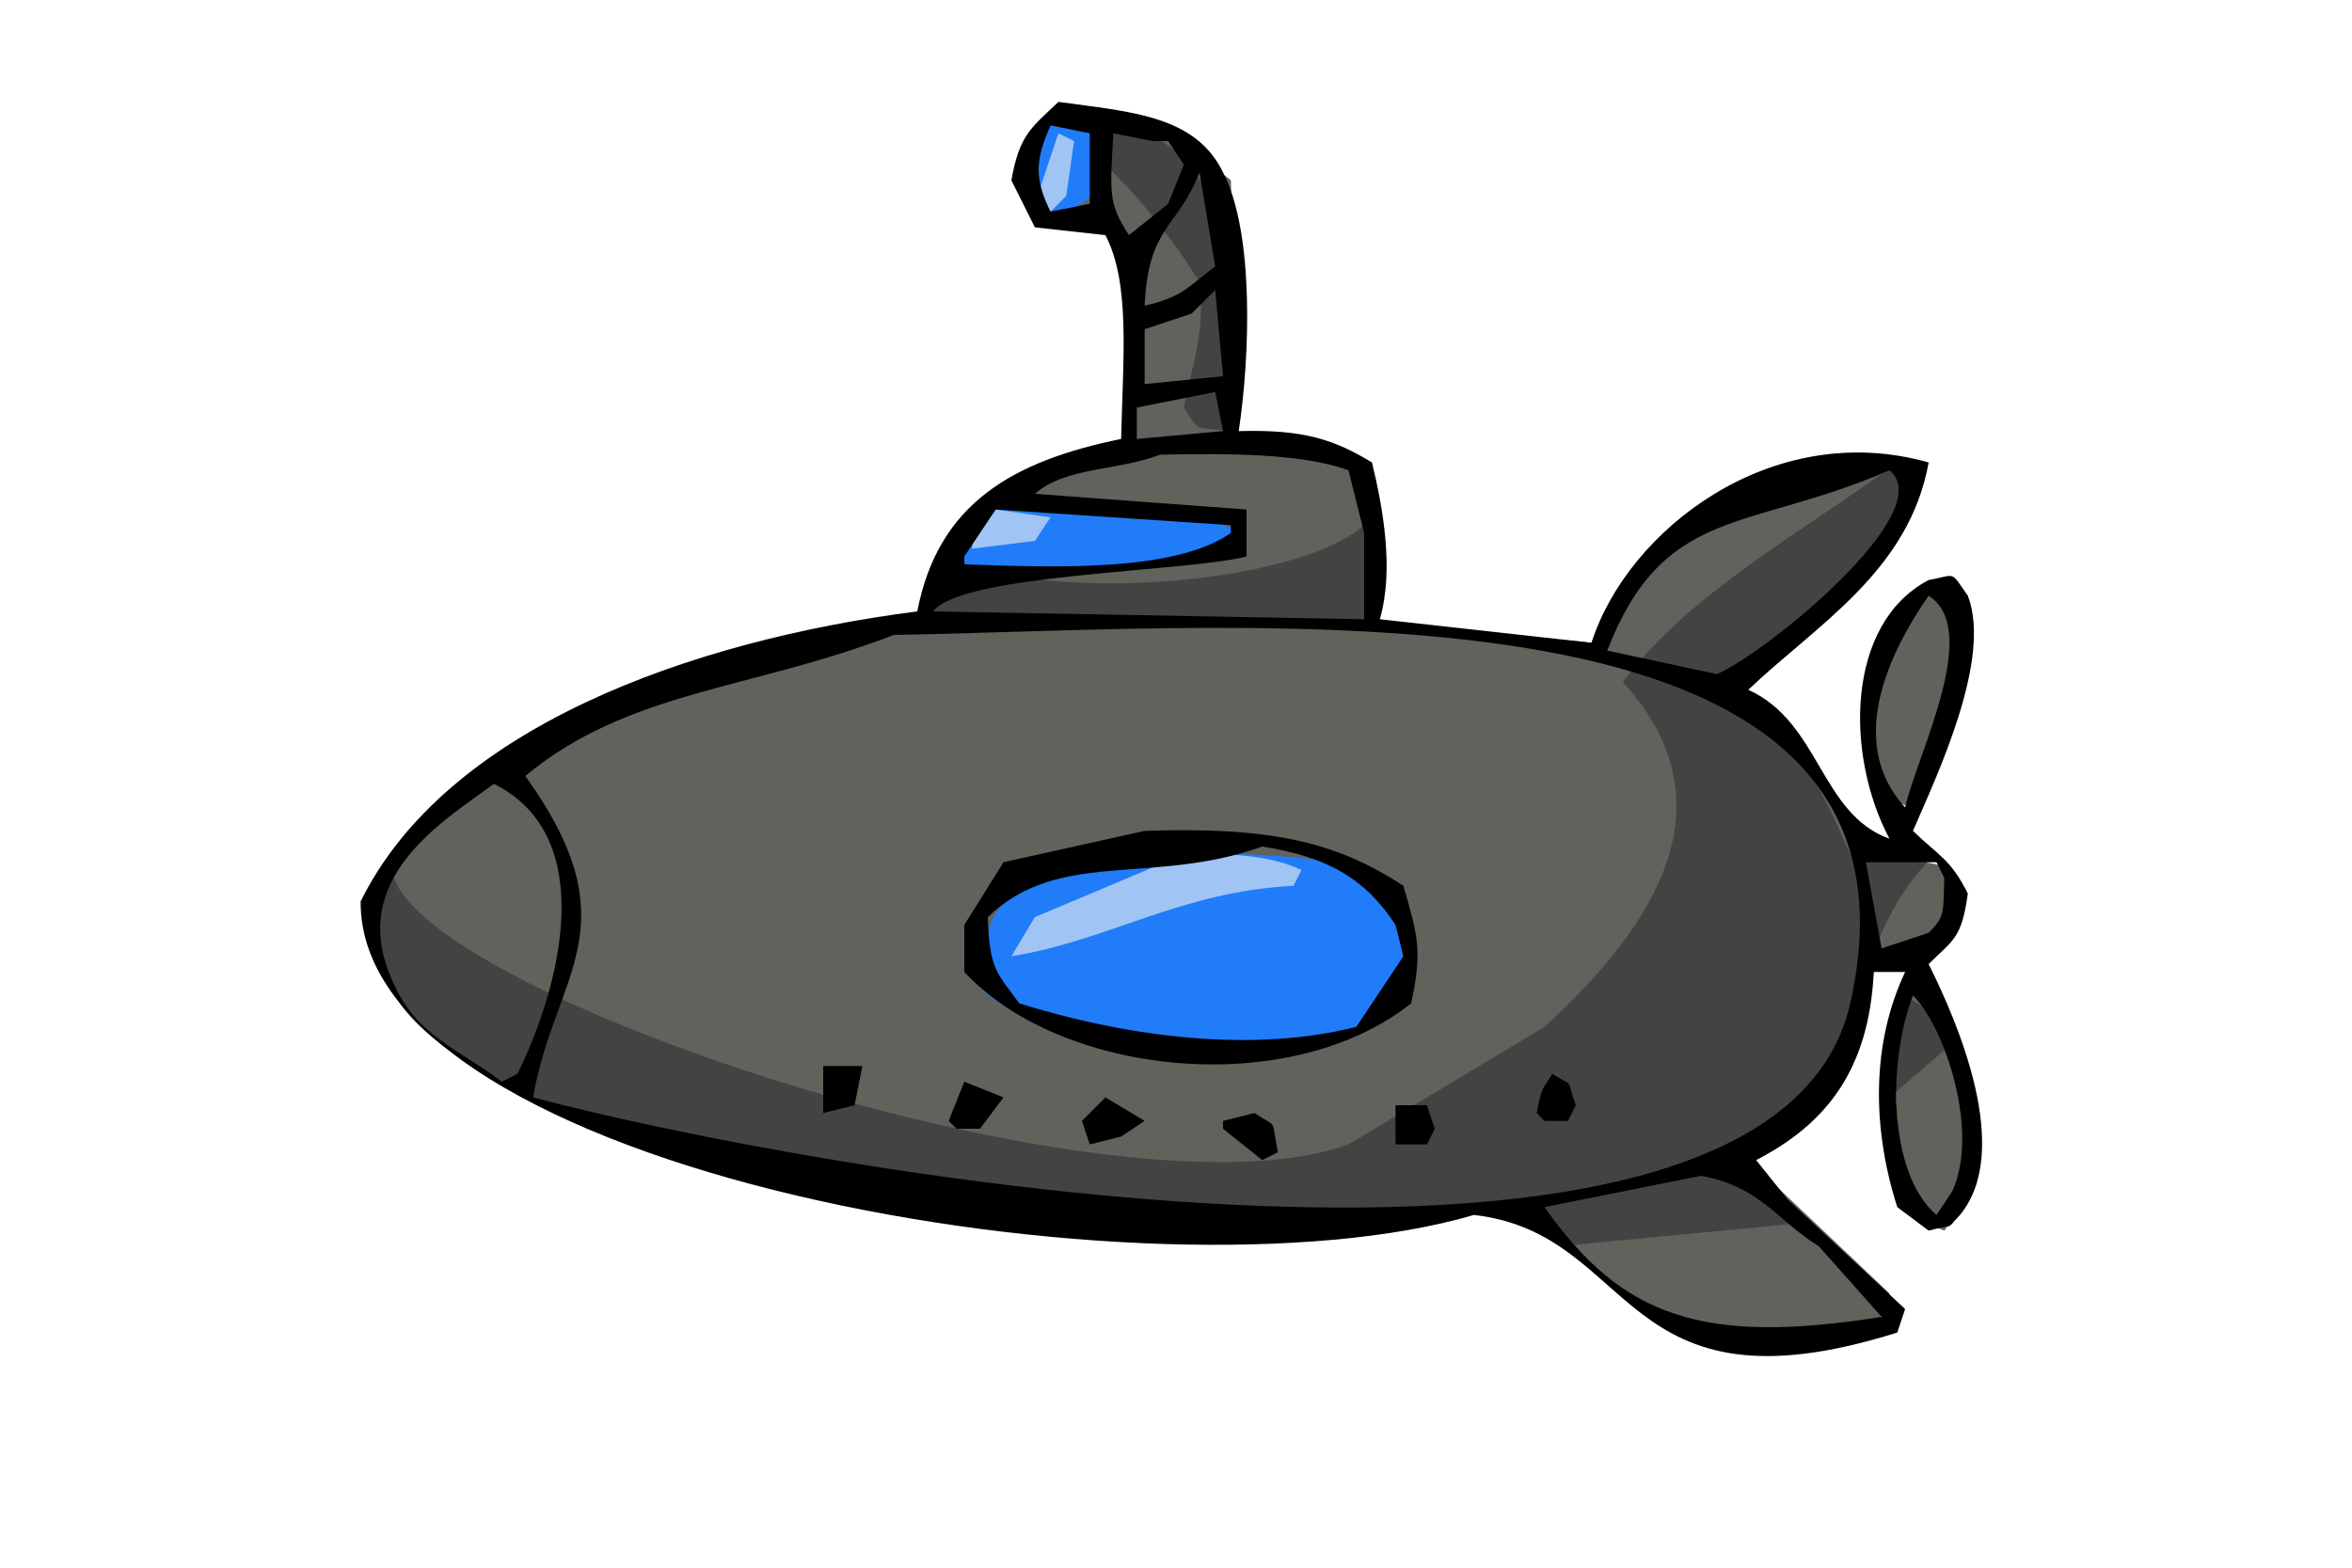
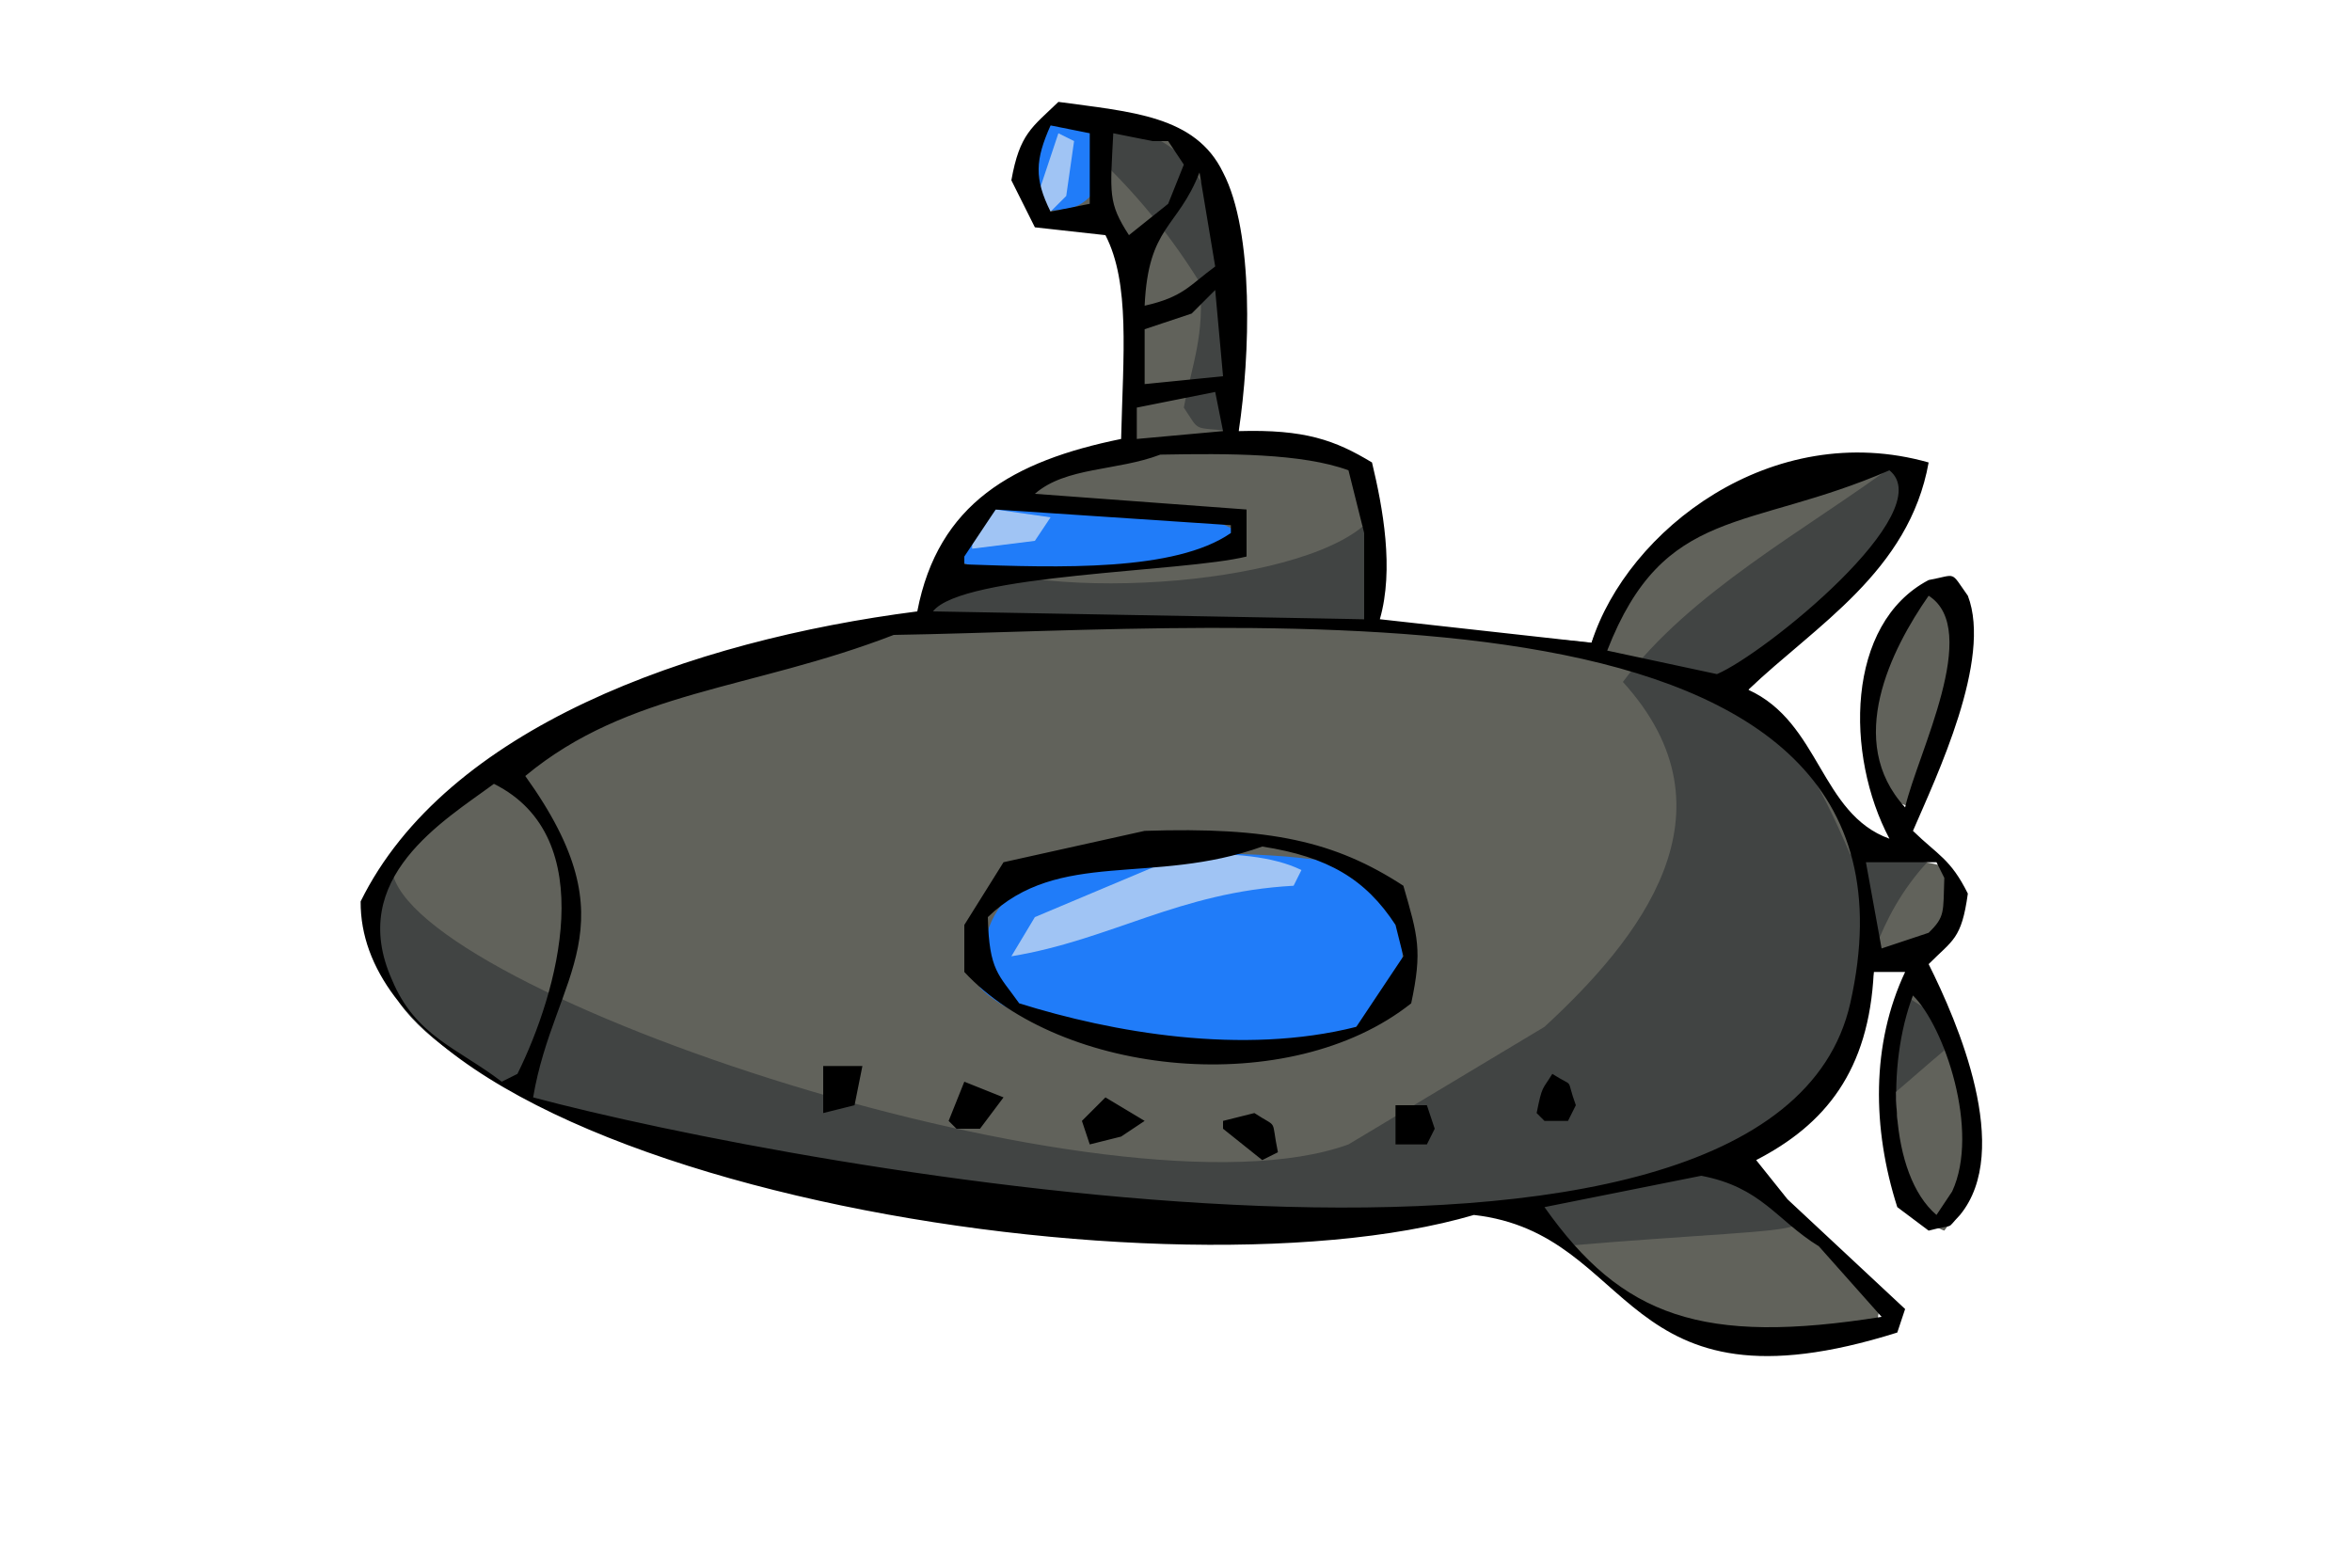
<svg xmlns="http://www.w3.org/2000/svg" width="300" height="200" viewBox="0 0 300 200">
  <defs>
    <style>
      .cls-1 {
        fill: #61625b;
      }

      .cls-1, .cls-2, .cls-3, .cls-4, .cls-5 {
        fill-rule: evenodd;
      }

      .cls-2 {
        fill: #207cf9;
      }

      .cls-3 {
        fill: #a0c4f4;
      }

      .cls-4 {
        fill: #414443;
      }
    </style>
  </defs>
-   <path id="Color_Fill_2" data-name="Color Fill 2" class="cls-1" d="M136,14c11.6,0.07,14.79,4.095,21,9,0.333,10.332.667,22.668,1,33,5,1,10,1,15,2,1.476,5.86.218,17.525,2,22,8.666,1,19.334,1,28,2,4.626-12.343,25.393-29.8,42-22a6.265,6.265,0,0,1-1.244,4.331C234.947,70.776,231.639,80.447,222,86c0.667,1,2.583,6.25,5,6,6.491,3.949,5.131,12.621,11,16,3.608,2.078,8.314,1.533,11,3v5q-2.5,4-5,8c4.87,7.088,9.063,18.122,7,29-0.667,1-2.333,3-3,4-2-.667-2-2.333-4-3-2.669-8.292-3.059-19.211,0-31-0.917-1.417-4.333.667-5,1-2.127,15.181-8.54,15.055-17,23l19,18c-0.667,2-1.333,4-2.095,4.491-21.426,4.518-33.542-2.225-42.9-15.491-43.2.922-130.019-1.171-147-29-2.788-5.534-.412-9.907,1-15,11.181-9.745,26.5-21.875,44-27,8-1,15-3,23-4,1.909-13.674,15.4-19.41,26-21,2.516-8.973,2.471-19.977-1-29-12.739.584-12.727-8.134-8-14ZM247,74c1.333,0.667,1.667,2.333,3,3a77.3,77.3,0,0,1-6,26C231.327,100.1,242.6,78.085,247,74ZM179,36" />
+   <path id="Color_Fill_2" data-name="Color Fill 2" class="cls-1" d="M137,15c11.6,0.07,16.29,4.095,19,9,0.333,10.332,1.667,21.668,2,32,5,1,10,1,15,2,1.476,5.86.218,17.525,2,22,8.666,1,19.334,1,28,2,4.626-12.343,25.393-29.8,42-22a6.265,6.265,0,0,1-1.244,4.331C234.947,70.776,231.639,80.447,222,86c0.667,1,2.583,6.25,5,6,6.491,3.949,5.131,12.621,11,16,3.608,2.078,8.314,1.533,11,3v5q-2.5,4-5,8c4.87,7.088,9.063,18.122,7,29-0.667,1-2.333,3-3,4-2-.667-2-2.333-4-3-2.669-8.292-3.059-19.211,0-31-0.917-1.417-4.333.667-5,1-2.127,15.181-10.54,16.055-19,24,6.333,6,13.667,12,20,18-0.667,2-.333,3-1.095,3.491-21.426,4.518-33.542-2.225-42.9-15.491-43.2.922-130.019-1.171-147-29-2.788-5.534-.412-9.907,1-15,11.181-9.745,26.5-21.875,44-27,8-1,15-3,23-4,1.909-13.674,15.4-19.41,26-21,2.516-8.973,2.471-19.977-1-29-12.739.584-12.727-8.134-8-14C134.667,14.667,136.333,15.333,137,15ZM247,74c1.333,0.667,1.667,2.333,3,3a77.3,77.3,0,0,1-6,26C231.327,100.1,242.6,78.085,247,74ZM179,36,157,24" />
  <path id="Color_Fill_3" data-name="Color Fill 3" class="cls-2" d="M136,15l5,1c0.139,4.913,1.2,5.414-1,8-2.23,2.695-3.124,2.73-8,3V25c-1.668-4.47-.013-5.881,2-9Zm-9,50c8.451-.273,25.7-0.985,31,3l-2,3c-9.458,1.059-26.273,4.33-34,1V69Zm17,44c10.329-.229,22.631-0.356,30,2,2.541,4.209,6.719,8.534,4,15-6.893,13.715-44.507,8.721-53,0C125.206,110.857,132.813,112.954,144,109Z" />
  <path id="Color_Fill_4" data-name="Color Fill 4" class="cls-3" d="M135,17l2,1q-0.5,3.5-1,7l-2,2-2-1Zm-8,48,7,1-2,3-8,1V69Zm24,44c6.209-.229,11.4.237,15,2q-0.5,1-1,2c-14.667.8-23.238,6.9-36,9l3-5Z" />
-   <path id="Color_Fill_5" data-name="Color Fill 5" class="cls-4" d="M141,16c17.752,1.391,15.616,21.205,16,39-4.975-.555-3.872.19-6-3,1-5.333,2.75-9.417,2-16a79.775,79.775,0,0,0-12-15V16ZM242,59c7.288,5.216-16.42,25.143-22,28,8.851,6.642,11.877,12.5,16,22,3.333,0.333,6.667.667,9.845,0.98C232.728,124.149,240.179,142.83,221,146c0.333,0.667-1.333,2.333-1,3,4,2.666,6,4.334,10,7-9.666,1-21.334,2-31,3-0.979-7.148-5.828-4.066-11-5-46.544,11.133-123.652-6.925-137-26-2.75-4.583-3-10.667-3-16l2-1c2.111,15.627,92.472,45.727,122,35l25-15c12.012-11.072,25.17-27.323,10-44C215.57,75.5,230.378,67.615,242,59Zm-67,7c0.667,3.666-.667,8.334,0,12l-1,1H118V78l3-7C133.579,77.252,167.82,74.561,175,66Zm68,61c2.969,2.068,5.609,2.708,5,7-2,1.667-5,4.333-7,6C240.811,134.53,241.26,129.911,243,127Zm-7-28M131,30" />
-   <path id="Color_Fill_1" data-name="Color Fill 1" class="cls-5" d="M135,13c9.3,1.277,17.49,1.734,21,9,3.987,7.638,3.453,23.39,2,33,8.425-.245,12.272,1.144,17,4,1.389,5.776,2.838,13.613,1,20l27,3c4.564-14.354,23-28.672,43-23-2.489,13.944-14.476,20.84-23,29,9.172,4.173,9.165,15.822,18,19-5.663-10.661-5.59-27.45,5-33,3.672-.682,2.695-1.237,5,2,3.135,8.137-4.008,23.057-7,30,3.16,3.083,4.8,3.566,7,8-0.805,5.854-1.934,5.908-5,9,3.708,7.41,10.764,23.758,4,32-1.963,2.066-.375,1.035-4,2l-4-3c-3.215-10.061-3.328-20.811,1-30h-4c-0.608,12.642-6.218,19.471-15,24l4,5,15,14q-0.5,1.5-1,3c-35.794,11.269-33.1-12.627-54-15-40.981,12.045-142.229-5.342-142-40,10.887-22.1,41.974-33.274,71-37,2.656-13.792,12.218-19.191,26-22,0.258-10.735,1.169-19.865-2-26l-9-1-3-6C130.069,17.026,131.631,16.264,135,13Zm-1,3c-1.954,4.4-2.1,6.783,0,11l5-1V17Zm8,1c-0.392,7.705-.686,8.856,2,13l5-4q1-2.5,2-5l-2-3h-2Zm11,5c-2.809,7.172-6.535,6.791-7,17,4.962-1.113,5.73-2.619,9-5Q154,28,153,22Zm-7,27,10-1q-0.5-5.5-1-11l-3,3-6,2v7Zm10,6q-0.5-2.5-1-5l-10,2v4Zm-8,3c-5.573,2.117-12.049,1.547-16,5l27,2v6c-8.027,2-36.276,2.185-40,7l55,1V68q-1-4-2-8C166.087,57.825,156.679,57.84,148,58Zm93,2c-18.087,7.861-28.759,4.391-36,23l14,3C225.046,83.442,247.531,65.277,241,60ZM127,65l-4,6v1c12.152,0.429,26.888.924,34-4V67ZM246,76c-4.744,6.807-10.746,18.585-3,27C244.582,96.129,252.8,80.334,246,76ZM114,81c-18.165,7.026-33.826,7.057-47,18,13.885,19.325,3.681,25.24,1,41,33.051,8.852,158.057,32.07,168-12C248.713,71.653,160.1,80.25,114,81ZM63,100c-6.3,4.661-18.831,11.974-13,25,2.992,7.187,8.334,8.68,14,13l2-1C71.13,126.642,76.783,106.862,63,100Zm83,6c15.962-.532,24.3,1.329,33,7,1.866,6.467,2.435,8.244,1,15-15.5,12.321-44.64,9.328-57-4v-6l5-8Zm15,2c-14.008,5.03-25.918.231-35,9,0.166,6.9,1.362,7.27,4,11,11.835,3.711,28.5,6.676,43,3l6-9q-0.5-2-1-4C174.191,112.151,169.385,109.3,161,108Zm77,2q1,5.5,2,11l6-2c2.125-2.079,1.842-2.59,2-7q-0.5-1-1-2h-9Zm6,17c-3.336,8.731-3.067,22.8,3,28l2-3C252.566,144.306,248,130.924,244,127Zm-139,9h5q-0.5,2.5-1,5l-4,1v-6Zm93,1c3.027,1.932,1.619.2,3,4q-0.5,1-1,2h-3l-1-1C196.722,138.41,196.7,139.127,198,137Zm-75,1,5,2-3,4h-3l-1-1Zm18,2,5,3-3,2-4,1q-0.5-1.5-1-3Zm37,1h4q0.5,1.5,1,3-0.5,1-1,2h-4v-5Zm-18,1c3.14,2.057,2.069.478,3,5l-2,1-5-4v-1Zm57,8-20,4c9.886,14.016,20.148,17.639,43,14l-8-9C226.568,155.65,224.7,151.471,217,150Z" />
+   <path id="Color_Fill_5" data-name="Color Fill 5" class="cls-4" d="M141,16c17.751,1.391,15.616,21.205,16,39-4.975-.555-3.873.19-6-3,1-5.333,2.75-9.417,2-16a79.775,79.775,0,0,0-12-15V16ZM242,59c7.288,5.216-16.42,25.143-22,28,8.851,6.642,11.877,12.5,16,22,3.333,0.333,6.667.667,9.845,0.98C232.728,124.149,240.179,142.83,221,146c0.333,0.667-1.333,2.333-1,3,14.269,9.512,16.4,6.821-21,10-0.979-7.148-5.828-4.066-11-5-46.544,11.133-123.652-6.925-137-26-2.75-4.583-3-10.667-3-16l2-1c2.111,15.627,92.472,45.727,122,35l25-15c12.012-11.072,25.17-27.323,10-44C215.57,75.5,230.378,67.615,242,59Zm-67,7c0.667,3.666-.667,8.334,0,12l-1,1H118V78l3-7C133.579,77.252,167.82,74.561,175,66Zm68,61c2.969,2.068,5.609,2.708,5,7-2,1.666-5,4.333-7,6C240.811,134.53,241.26,129.911,243,127Zm-7-28M131,30" />
+   <path id="Color_Fill_1" data-name="Color Fill 1" class="cls-5" d="M135,13c9.3,1.277,17.49,1.734,21,9,3.987,7.638,3.453,23.39,2,33,8.425-.245,12.272,1.144,17,4,1.389,5.776,2.838,13.613,1,20l27,3c4.564-14.354,23-28.672,43-23-2.489,13.944-14.476,20.84-23,29,9.172,4.173,9.165,15.822,18,19-5.663-10.661-5.59-27.45,5-33,3.672-.682,2.695-1.237,5,2,3.135,8.137-4.008,23.057-7,30,3.16,3.083,4.8,3.566,7,8-0.805,5.854-1.934,5.908-5,9,3.708,7.41,10.764,23.758,4,32-1.963,2.066-.375,1.035-4,2l-4-3c-3.215-10.061-3.328-20.811,1-30h-4c-0.608,12.642-6.218,19.471-15,24l4,5,15,14q-0.5,1.5-1,3c-35.794,11.269-33.1-12.627-54-15-40.981,12.045-142.229-5.342-142-40,10.887-22.1,41.974-33.274,71-37,2.656-13.792,12.218-19.191,26-22,0.258-10.735,1.169-19.865-2-26l-9-1-3-6C130.069,17.026,131.631,16.264,135,13Zm-1,3c-1.954,4.4-2.1,6.783,0,11l5-1V17Zm8,1c-0.393,7.705-.686,8.856,2,13l5-4q1-2.5,2-5l-2-3h-2Zm11,5c-2.809,7.172-6.535,6.791-7,17,4.962-1.113,5.73-2.619,9-5Q154,28,153,22Zm-7,27,10-1q-0.5-5.5-1-11l-3,3-6,2v7Zm10,6q-0.5-2.5-1-5l-10,2v4Zm-8,3c-5.573,2.117-12.049,1.547-16,5l27,2v6c-8.027,2-36.276,2.185-40,7l55,1V68q-1-4-2-8C166.087,57.825,156.679,57.84,148,58Zm93,2c-18.087,7.861-28.759,4.391-36,23l14,3C225.046,83.442,247.531,65.277,241,60ZM127,65l-4,6v1c12.152,0.429,26.888.924,34-4V67ZM246,76c-4.744,6.807-10.746,18.585-3,27C244.582,96.129,252.8,80.334,246,76ZM114,81c-18.165,7.026-33.826,7.057-47,18,13.885,19.325,3.681,25.24,1,41,33.051,8.852,158.057,32.07,168-12C248.713,71.653,160.1,80.25,114,81ZM63,100c-6.3,4.661-18.831,11.974-13,25,2.992,7.187,8.334,8.68,14,13l2-1C71.13,126.642,76.783,106.862,63,100Zm83,6c15.962-.532,24.3,1.329,33,7,1.866,6.467,2.435,8.244,1,15-15.5,12.321-44.64,9.328-57-4v-6q2.5-4,5-8Zm15,2c-14.008,5.03-25.918.231-35,9,0.166,6.9,1.362,7.27,4,11,11.835,3.711,28.5,6.676,43,3l6-9q-0.5-2-1-4C174.191,112.151,169.385,109.3,161,108Zm77,2q1,5.5,2,11l6-2c2.125-2.08,1.842-2.59,2-7q-0.5-1-1-2h-9Zm6,17c-3.337,8.731-3.067,22.8,3,28l2-3C252.566,144.306,248,130.924,244,127Zm-139,9h5q-0.5,2.5-1,5l-4,1v-6Zm93,1c3.027,1.932,1.619.2,3,4q-0.5,1-1,2h-3l-1-1C196.722,138.41,196.7,139.127,198,137Zm-75,1,5,2-3,4h-3l-1-1Q122,140.5,123,138Zm18,2,5,3-3,2-4,1q-0.5-1.5-1-3Zm37,1h4q0.5,1.5,1,3-0.5,1-1,2h-4v-5Zm-18,1c3.14,2.057,2.069.478,3,5l-2,1-5-4v-1Zm57,8-20,4c9.886,14.016,20.148,17.639,43,14l-8-9C226.568,155.65,224.7,151.471,217,150Z" />
</svg>
